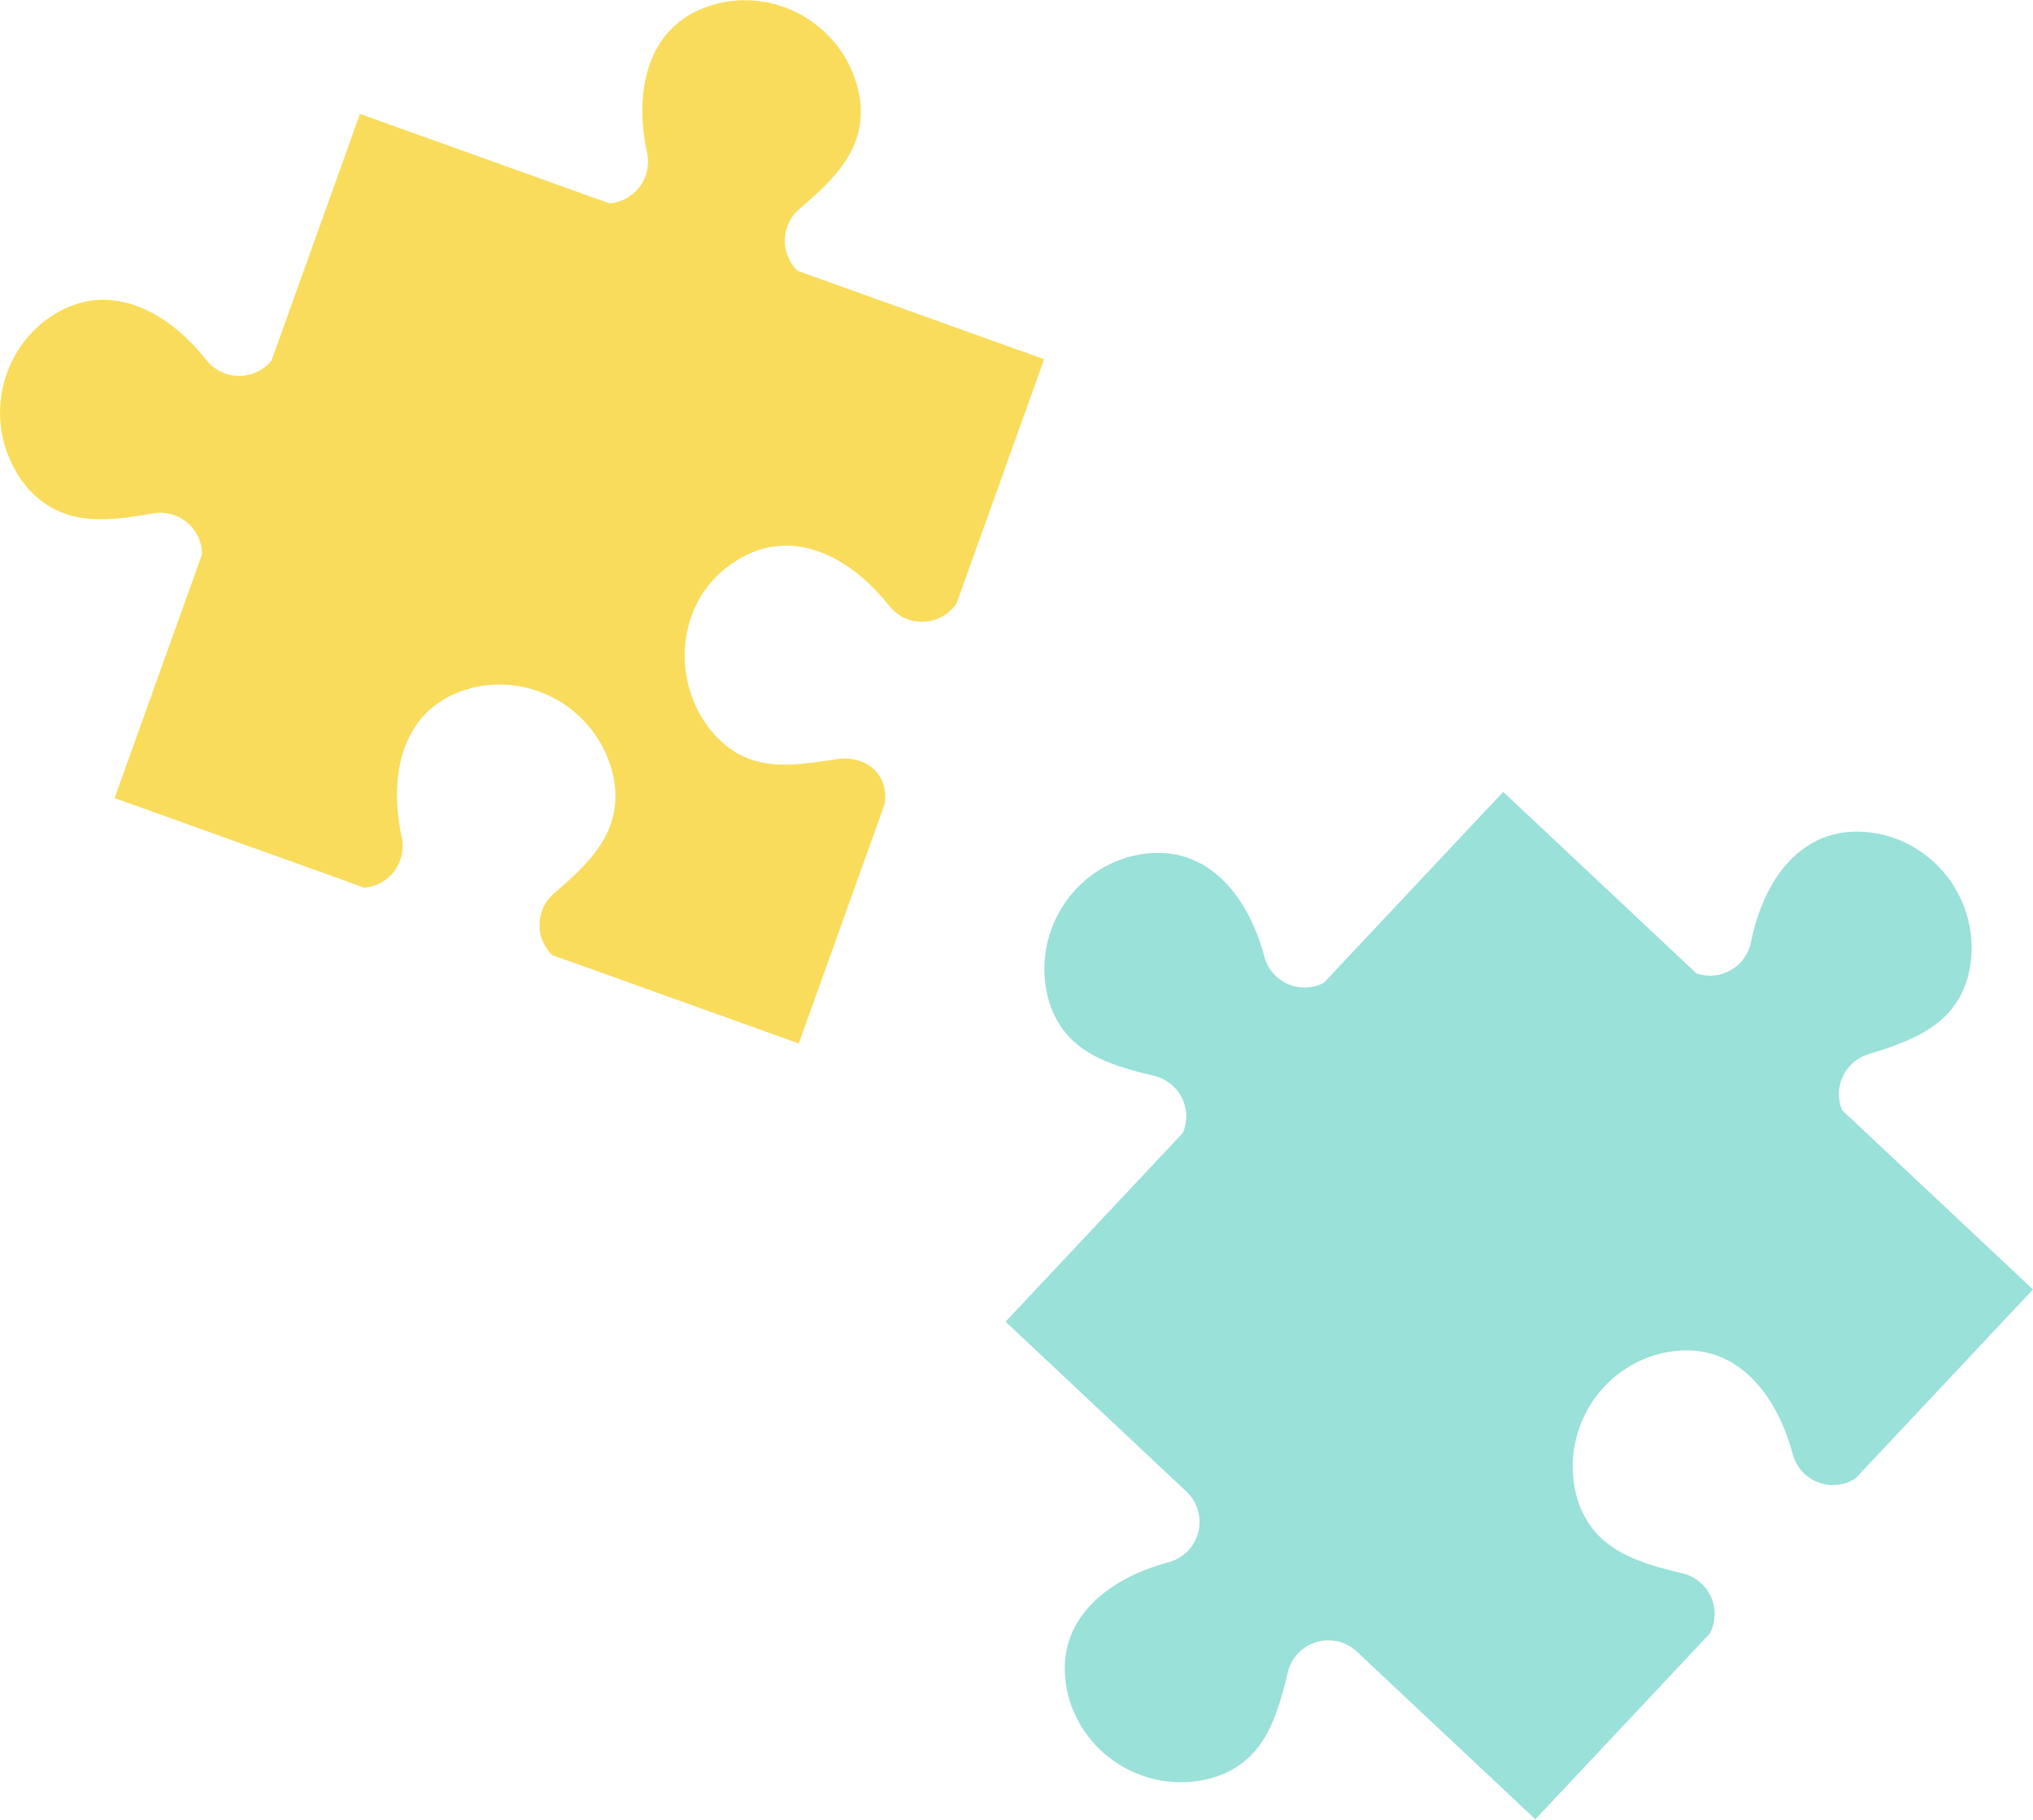
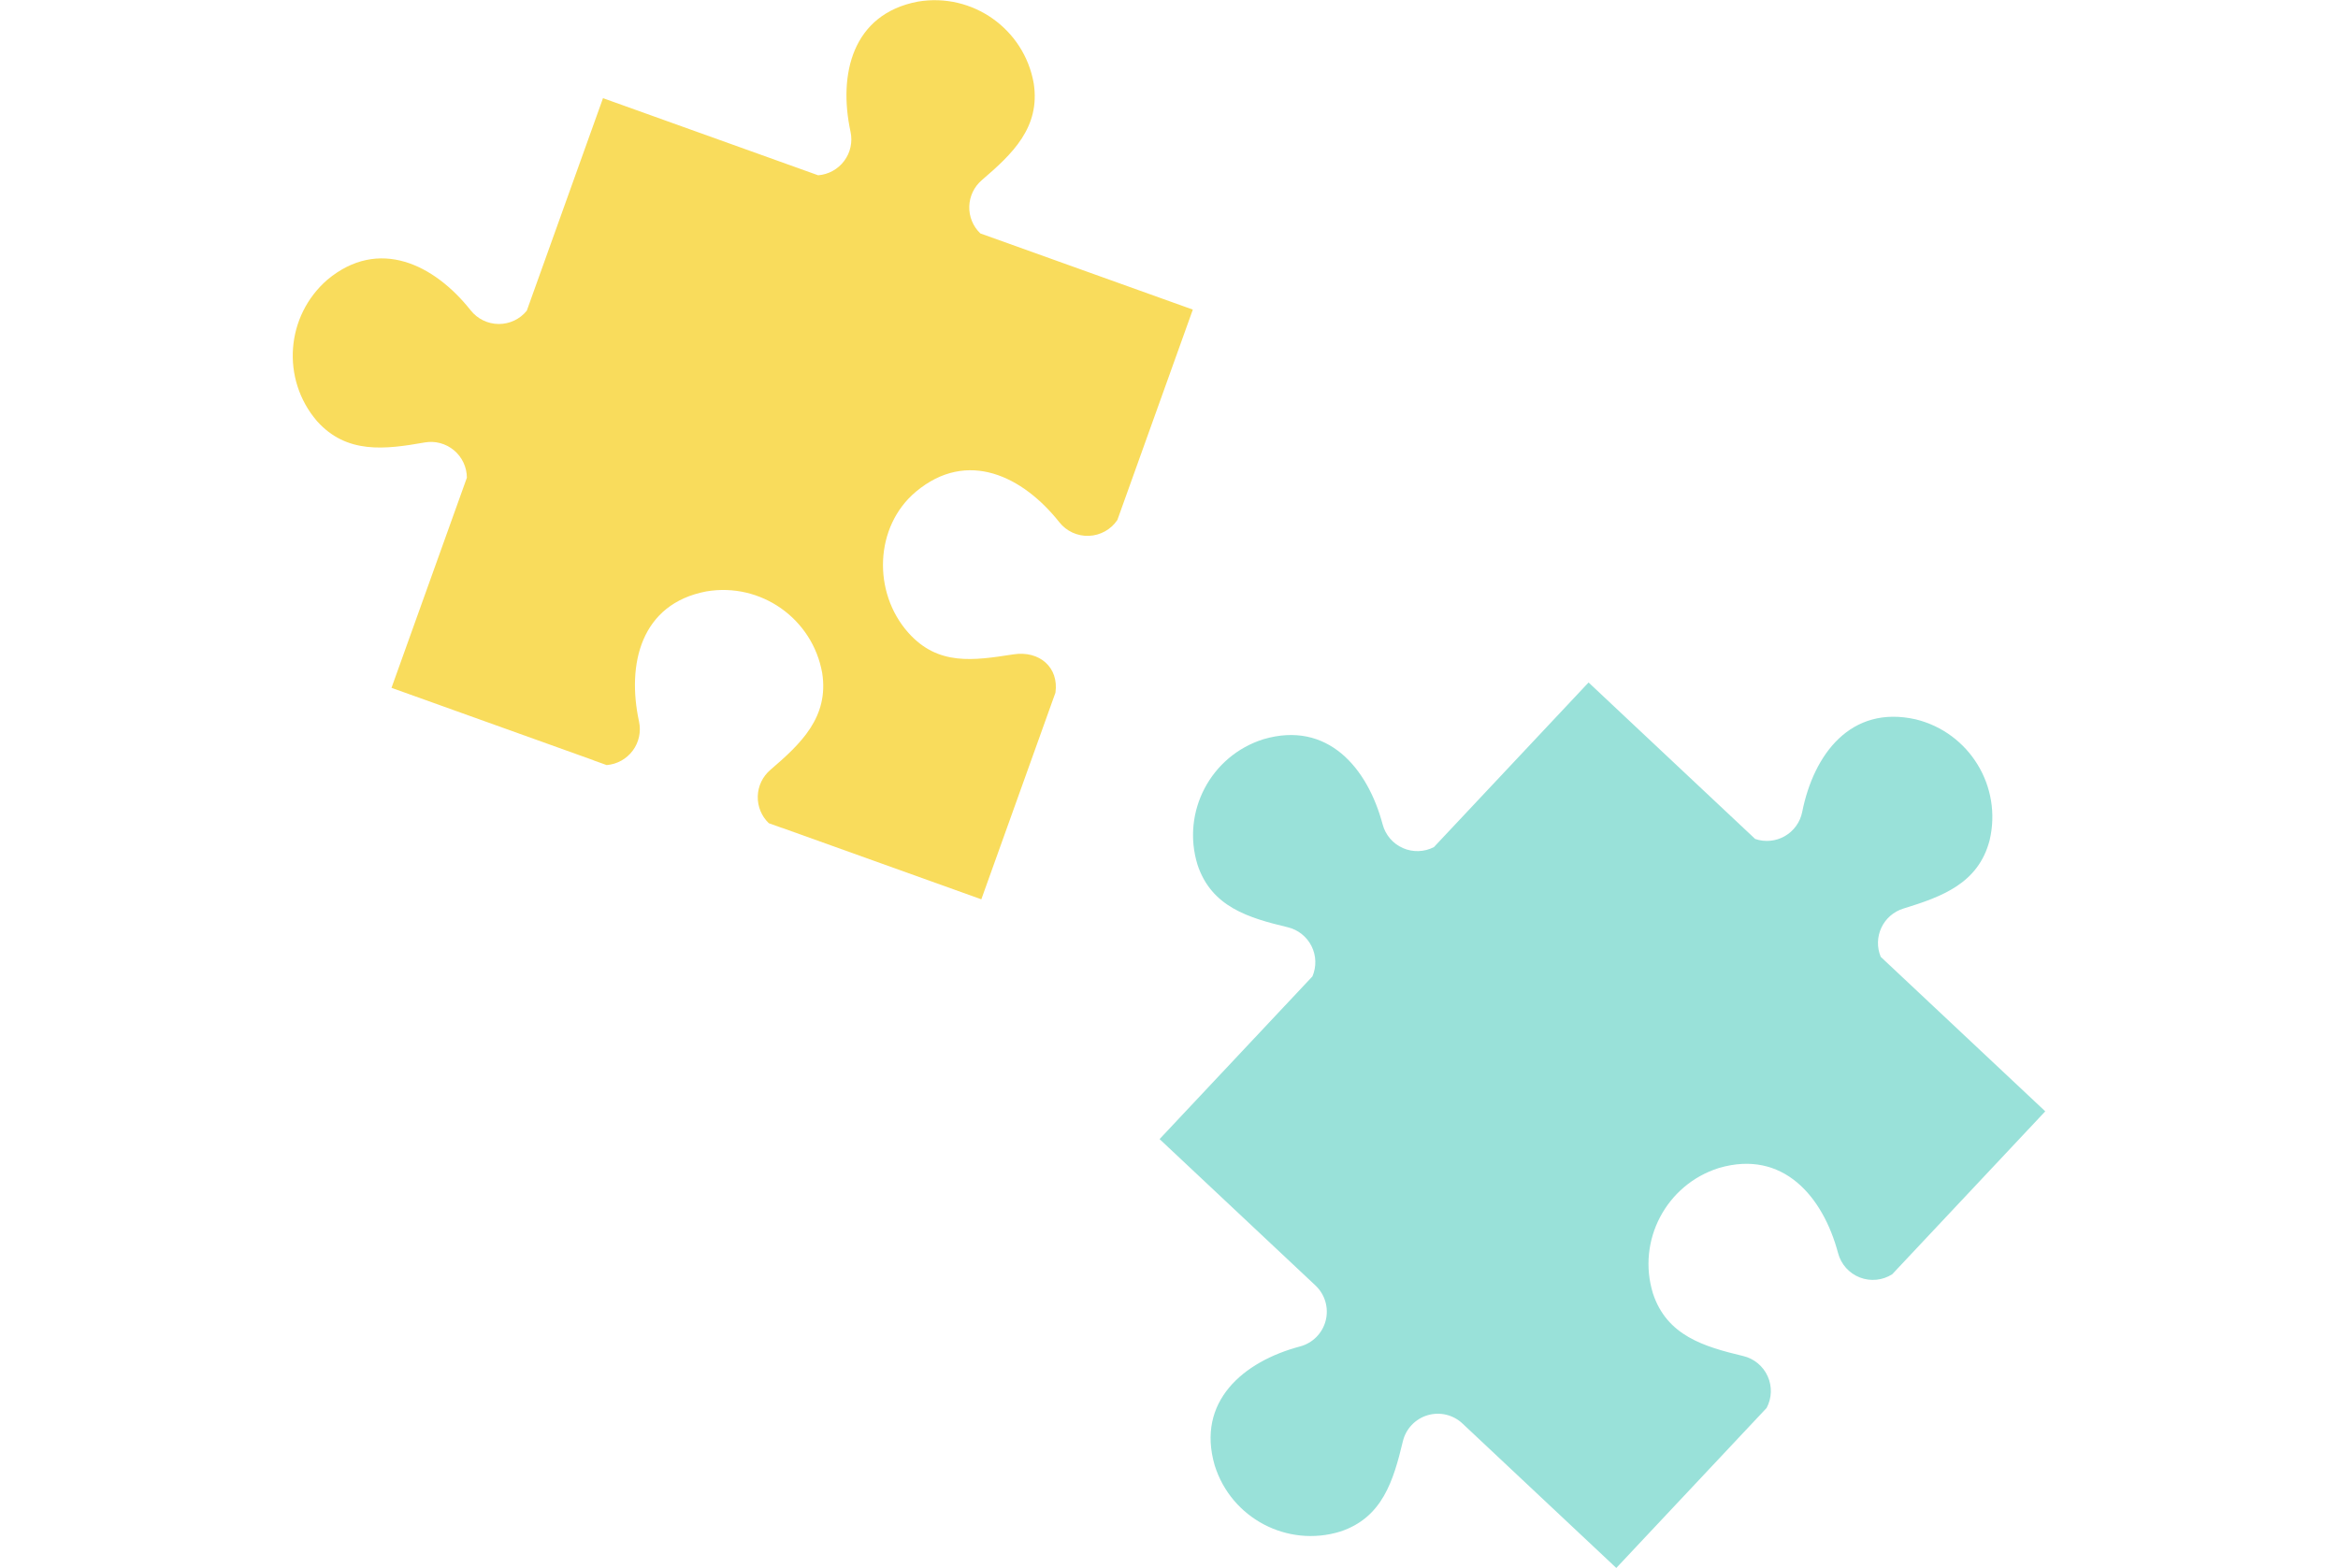
- <svg xmlns="http://www.w3.org/2000/svg" width="343.646" height="307.515" viewBox="0 0 343.646 307.515">
+ <svg xmlns="http://www.w3.org/2000/svg" width="343.646" height="230.515" viewBox="0 0 343.646 307.515">
  <defs>
-     <style>.a{fill:#99e1d9;}.b{fill:#f9dc5c;}</style>
+     <style>.c{fill:#99E1D9;}.b{fill:#F9DC5C;}</style>
  </defs>
  <g transform="translate(-217.51 -253.623)">
    <g transform="translate(387.49 387.472)">
-       <path class="a" d="M705.225,578.009a7.061,7.061,0,0,1,4.44-9.469c7.559-2.323,14.681-4.913,16.9-13.365A19.724,19.724,0,0,0,712.1,531.433c-12.774-2.886-20.027,6.869-22.274,18.156a7.061,7.061,0,0,1-9.223,5.3L647.935,524.2l-.415.442-10.91,11.616-19,20.228a7.051,7.051,0,0,1-10.052-4.446c-2.955-11.123-10.81-20.4-23.377-16.713a19.723,19.723,0,0,0-12.927,24.608c2.743,8.3,10.014,10.431,17.7,12.271a7.053,7.053,0,0,1,4.836,9.636l-29.971,31.91,30.568,28.711a7.051,7.051,0,0,1-3.021,11.954c-11.125,2.949-20.407,10.8-16.727,23.367a19.724,19.724,0,0,0,24.6,12.942c8.3-2.739,10.437-10.008,12.282-17.7a7.051,7.051,0,0,1,11.683-3.5l30.167,28.335,29.478-31.384a7.057,7.057,0,0,0-4.584-10.178c-7.691-1.841-14.962-3.976-17.705-12.271a19.723,19.723,0,0,1,12.928-24.608c12.567-3.687,20.421,5.589,23.376,16.713a7.051,7.051,0,0,0,10.614,4.123l17.775-18.925,11.816-12.581.415-.442Z" transform="translate(-563.823 -524.2)" />
+       <path class="c" d="M705.225,578.009a7.061,7.061,0,0,1,4.44-9.469c7.559-2.323,14.681-4.913,16.9-13.365A19.724,19.724,0,0,0,712.1,531.433c-12.774-2.886-20.027,6.869-22.274,18.156a7.061,7.061,0,0,1-9.223,5.3L647.935,524.2l-.415.442-10.91,11.616-19,20.228a7.051,7.051,0,0,1-10.052-4.446c-2.955-11.123-10.81-20.4-23.377-16.713a19.723,19.723,0,0,0-12.927,24.608c2.743,8.3,10.014,10.431,17.7,12.271a7.053,7.053,0,0,1,4.836,9.636l-29.971,31.91,30.568,28.711a7.051,7.051,0,0,1-3.021,11.954c-11.125,2.949-20.407,10.8-16.727,23.367a19.724,19.724,0,0,0,24.6,12.942c8.3-2.739,10.437-10.008,12.282-17.7a7.051,7.051,0,0,1,11.683-3.5l30.167,28.335,29.478-31.384a7.057,7.057,0,0,0-4.584-10.178c-7.691-1.841-14.962-3.976-17.705-12.271a19.723,19.723,0,0,1,12.928-24.608c12.567-3.687,20.421,5.589,23.376,16.713a7.051,7.051,0,0,0,10.614,4.123l17.775-18.925,11.816-12.581.415-.442Z" transform="translate(-563.823 -524.2)" />
    </g>
    <g transform="translate(217.51 253.623)">
      <path class="b" d="M345.825,296.4a7.061,7.061,0,0,1,.3-10.454c6.008-5.143,11.508-10.356,10.171-18.99a19.724,19.724,0,0,0-22.718-16.017c-12.867,2.443-15.633,14.279-13.2,25.527a7.062,7.062,0,0,1-6.35,8.533L271.84,269.872l-.2.571-5.379,15-9.367,26.124a7.051,7.051,0,0,1-10.992-.073c-7.143-9.025-18.043-14.4-28.1-6.016a19.723,19.723,0,0,0-2.053,27.721c5.821,6.516,13.34,5.577,21.128,4.2a7.052,7.052,0,0,1,8.274,6.912L230.37,385.522l39.476,14.155c.076.027.143.066.218.1l2.492.893a7.061,7.061,0,0,0,6.35-8.532c-2.436-11.249.33-23.085,13.2-25.528a19.724,19.724,0,0,1,22.718,16.017c1.337,8.635-4.163,13.847-10.171,18.99a7.061,7.061,0,0,0-.3,10.454l2.479.889c.078.025.155.039.233.067l38.959,13.97,14.533-40.529c.7-4.926-3.1-8.306-8.259-7.509-7.816,1.206-14.748,2.289-20.569-4.226-7.081-7.926-6.662-20.894,1.493-27.7,10.057-8.389,20.957-3.01,28.1,6.015A7.05,7.05,0,0,0,372.7,352.6l8.764-24.441,5.826-16.246.205-.571Z" transform="translate(-211 -250.623)" />
    </g>
  </g>
</svg>
